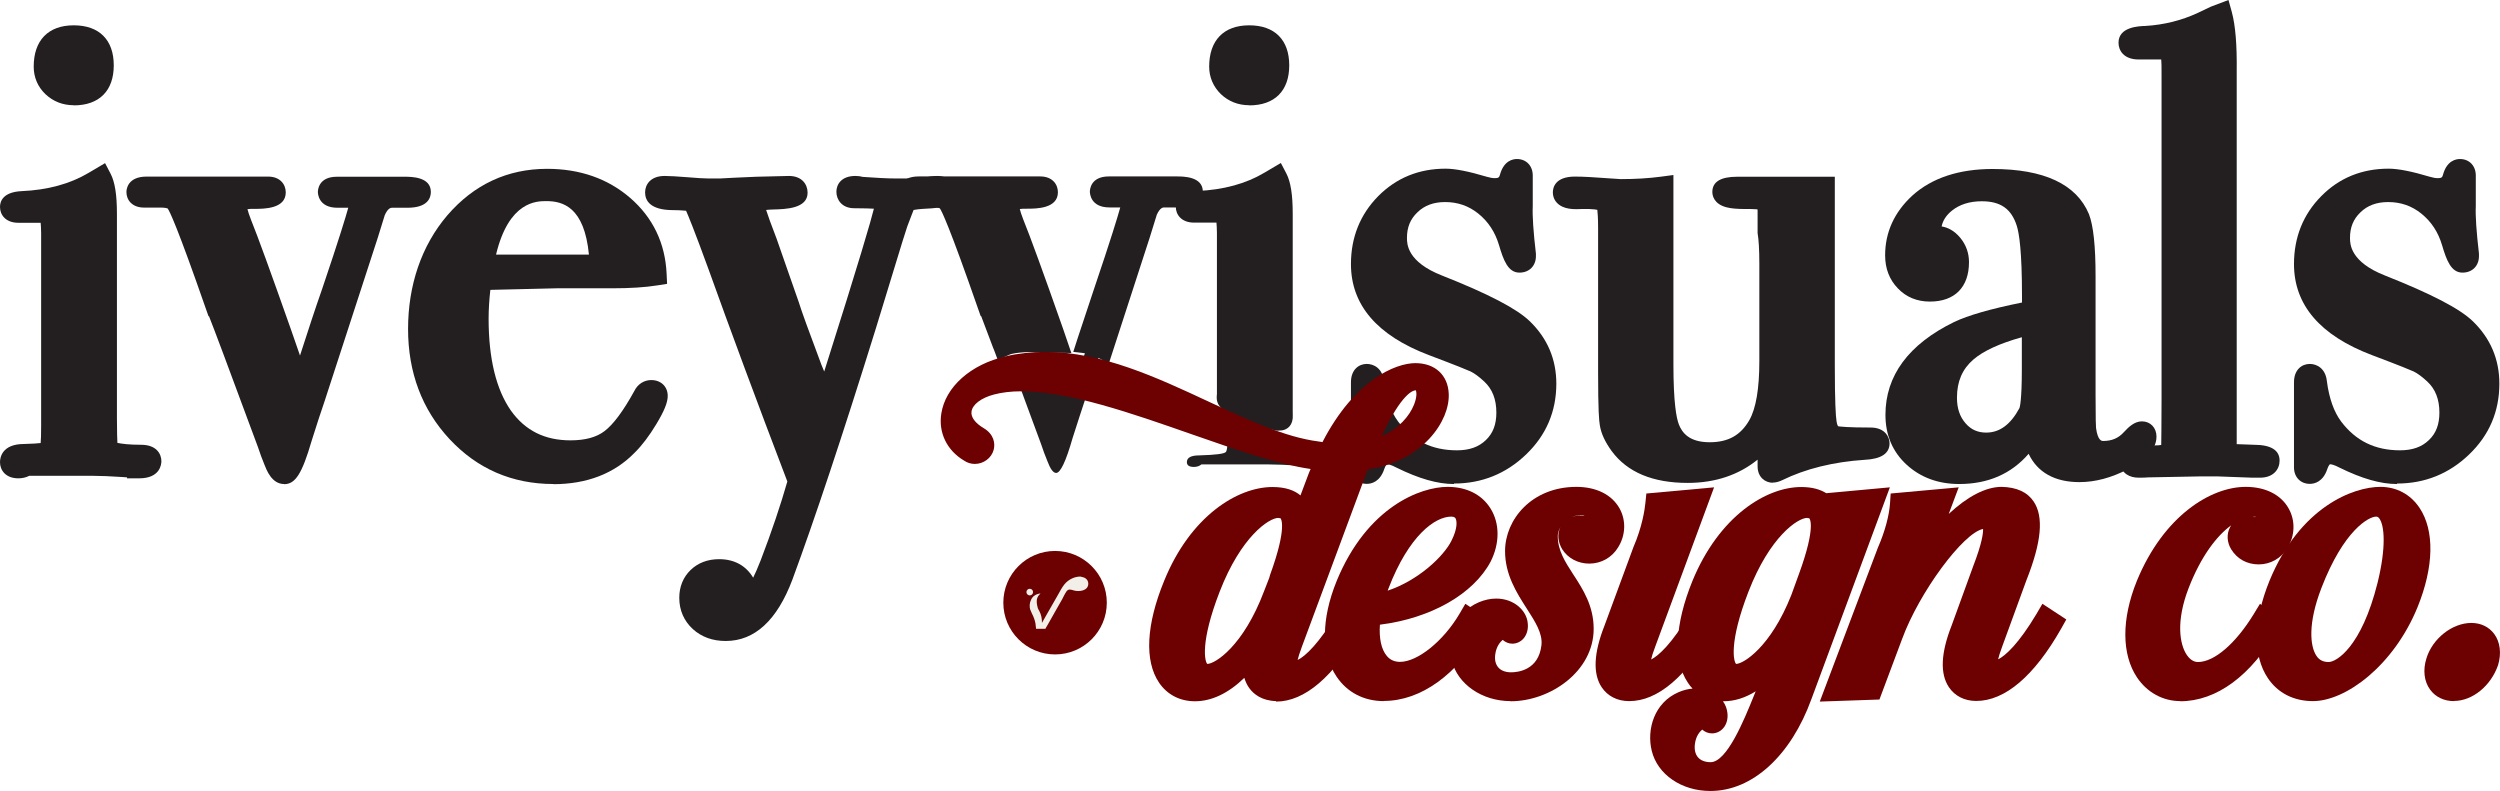
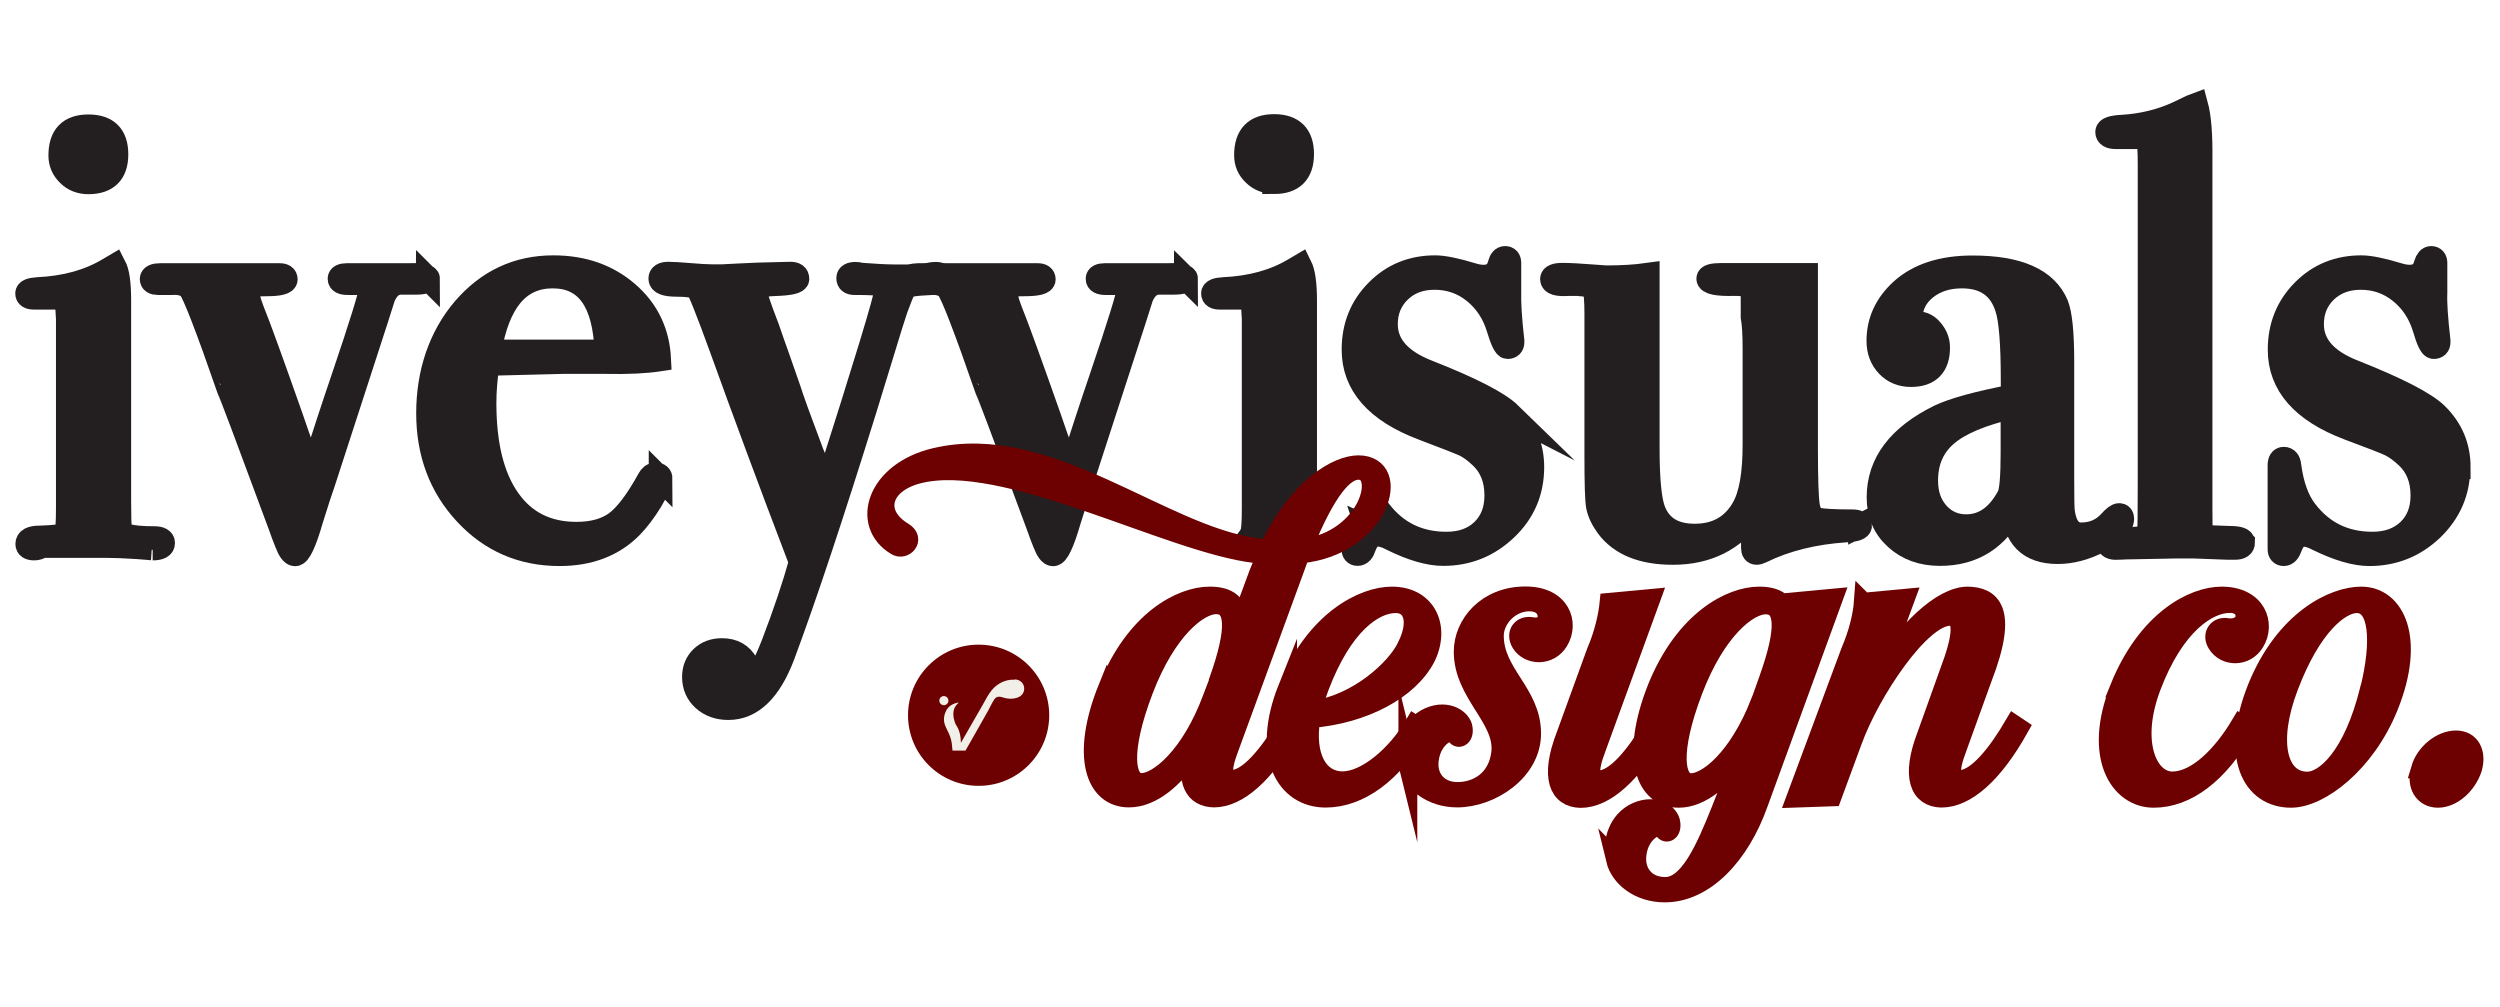
- <svg xmlns="http://www.w3.org/2000/svg" id="Layer_1" data-name="Layer 1" viewBox="0 0 158 49.99">
+ <svg xmlns="http://www.w3.org/2000/svg" id="Layer_1" data-name="Layer 1" viewBox="0 0 159 64">
  <defs>
    <style>
      .cls-1 {
-         fill: #231f20;
+         stroke: #6d0000;
+         stroke-width: 1.2px;
+       }
+ 
+       .cls-1, .cls-2 {
+         stroke-miterlimit: 10;
+       }
+ 
+       .cls-1, .cls-3 {
+         fill: #6d0000;
      }

      .cls-2 {
-         fill: #f2eee8;
+         fill: #231f20;
+         stroke: #231f20;
+         stroke-width: 1.5px;
      }

-       .cls-3 {
-         fill: #6d0000;
+       .cls-4 {
+         fill: #f2eee8;
      }
    </style>
  </defs>
+   <path class="cls-2" d="M10.38,34.53c0,.24-.22.36-.67.36.03,0-.29-.03-.95-.08-.79-.05-1.46-.08-1.98-.08H2.65c-.13.11-.29.16-.48.16-.29,0-.44-.1-.44-.29,0-.28.26-.42.79-.42,1-.03,1.55-.1,1.65-.22s.14-.67.14-1.65v-12.02c-.03-.66-.06-1.05-.1-1.17-.04-.12-.21-.18-.5-.18h-1.55c-.29,0-.44-.09-.44-.28,0-.16.22-.25.67-.28,1.75-.08,3.25-.49,4.5-1.24l.39-.23c.21.4.31,1.12.31,2.18,0-.05,0,.08,0,.4v12.35c0,1.06.02,1.68.06,1.86.04.18.18.3.42.36.4.11.98.16,1.75.16.37,0,.56.11.56.32ZM7.41,9.81c0,1.19-.6,1.79-1.79,1.79-.5,0-.93-.16-1.27-.5-.34-.33-.52-.73-.52-1.21,0-1.24.59-1.86,1.79-1.86s1.79.6,1.79,1.79Z" />
+   <path class="cls-2" d="M27.21,17.71c0,.18-.25.28-.75.28h-.95c-.48,0-.85.29-1.11.88-.16.5-.32,1.01-.48,1.51l-3.33,10.26c-.19.53-.45,1.34-.79,2.43-.42,1.46-.77,2.19-1.03,2.19-.19,0-.37-.25-.56-.75-.13-.32-.26-.67-.4-1.07-2.14-5.79-3.23-8.68-3.25-8.65-1.38-3.96-2.21-6.12-2.5-6.46-.24-.24-.61-.35-1.11-.32h-.91c-.26,0-.4-.09-.4-.26s.19-.26.56-.26h7.58c.26,0,.4.09.4.28,0,.21-.41.32-1.23.32s-1.23.11-1.23.32c0,.29.11.73.33,1.31.43,1.06,1.25,3.33,2.48,6.82.53,1.56.96,2.75,1.3,3.57.74-2.36,1.41-4.39,1.99-6.09,1.17-3.45,1.75-5.34,1.75-5.65,0-.24-.2-.36-.59-.36h-.87c-.34,0-.52-.09-.52-.28,0-.16.16-.24.48-.24h3.97c.79-.03,1.19.05,1.19.24Z" />
+   <path class="cls-2" d="M42.01,30.44c0,.26-.21.73-.61,1.41-.41.67-.83,1.22-1.25,1.65-1.14,1.16-2.66,1.75-4.56,1.75-2.38,0-4.37-.86-5.97-2.58-1.6-1.72-2.4-3.85-2.4-6.39s.76-4.85,2.28-6.63c1.52-1.77,3.42-2.66,5.69-2.66,1.88,0,3.45.55,4.72,1.65,1.27,1.1,1.94,2.51,2.02,4.23-.85.13-1.97.19-3.37.16h-2.78c-.19,0-1.77.04-4.76.12-.13.87-.2,1.7-.2,2.49,0,2.66.51,4.71,1.53,6.15,1.02,1.44,2.45,2.15,4.31,2.15,1.06,0,1.9-.24,2.54-.71.63-.48,1.32-1.39,2.06-2.74.11-.21.25-.32.44-.32.21,0,.32.09.32.28ZM38.56,22.35c-.11-3.17-1.24-4.76-3.41-4.76s-3.48,1.59-4.01,4.76h7.42Z" />
+   <path class="cls-2" d="M59.9,17.71c0,.19-.32.3-.95.32-.64.03-1.04.08-1.21.16s-.32.31-.46.69l-.28.73-.32.99c-.37,1.22-.93,3.03-1.67,5.44-2.09,6.72-3.82,11.93-5.2,15.63-.85,2.25-2.01,3.37-3.49,3.37-.63,0-1.16-.19-1.57-.56-.41-.37-.62-.85-.62-1.43,0-.5.17-.91.5-1.23.33-.32.76-.48,1.29-.48.71,0,1.23.29,1.55.87.24.45.44.67.59.67.24,0,.61-.65,1.11-1.94.74-1.93,1.32-3.66,1.75-5.2-1.96-5.13-3.62-9.62-5-13.45-.95-2.62-1.48-3.94-1.59-3.97-.16-.13-.59-.2-1.29-.2s-1.05-.13-1.05-.4c0-.21.17-.32.52-.32.29,0,.74.03,1.35.08.61.05,1.07.08,1.39.08h.71c.56-.03,1.32-.07,2.3-.11l2.02-.05c.29,0,.44.11.44.34,0,.2-.49.31-1.47.34-.82.03-1.23.16-1.23.39,0,.21.27,1.02.81,2.42.21.61.43,1.25.67,1.91l.69,1.98c.18.58.66,1.91,1.44,3.98.27.64.57,1.4.9,2.31,2.54-7.96,3.81-12.14,3.81-12.54,0-.24-.1-.38-.3-.44-.2-.05-.77-.08-1.7-.08-.27,0-.4-.11-.4-.32,0-.19.16-.28.48-.28.13,0,.24.02.32.05.9.07,1.64.11,2.22.11h1.11c.48,0,.79-.03.93-.08.14-.05.32-.08.54-.08.24,0,.36.09.36.28Z" />
+   <path class="cls-2" d="M75.42,17.71c0,.18-.25.28-.75.28h-.95c-.48,0-.85.29-1.11.88-.16.5-.32,1.01-.48,1.51l-3.33,10.26c-.19.53-.45,1.34-.79,2.43-.42,1.46-.77,2.19-1.03,2.19-.19,0-.37-.25-.56-.75-.13-.32-.26-.67-.4-1.07-2.14-5.79-3.23-8.68-3.25-8.65-1.38-3.96-2.21-6.12-2.5-6.46-.24-.24-.61-.35-1.11-.32h-.91c-.26,0-.4-.09-.4-.26s.19-.26.56-.26h7.58c.26,0,.4.09.4.28,0,.21-.41.32-1.23.32s-1.23.11-1.23.32c0,.29.11.73.33,1.31.43,1.06,1.25,3.33,2.48,6.82.53,1.56.96,2.75,1.3,3.57.74-2.36,1.41-4.39,1.99-6.09,1.17-3.45,1.75-5.34,1.75-5.65,0-.24-.2-.36-.59-.36h-.87c-.34,0-.52-.09-.52-.28,0-.16.16-.24.48-.24h3.97c.79-.03,1.19.05,1.19.24Z" />
+   <path class="cls-2" d="M81.03,11.59c1.19,0,1.79-.6,1.79-1.79s-.6-1.79-1.79-1.79-1.79.62-1.79,1.86c0,.48.17.88.52,1.21.34.33.77.5,1.27.5Z" />
+   <path class="cls-2" d="M81.9,34.44c0-.13.02-.25.08-.36.04-.11.1-.21.19-.3.07-.08.15-.16.24-.23.14-.11.28-.23.44-.32.06-.03.12-.05.18-.07-.01-.32-.02-.75-.02-1.32v-12.75c0-1.06-.11-1.78-.31-2.18l-.39.23c-1.25.75-2.75,1.16-4.5,1.24-.44.02-.67.12-.67.28,0,.19.15.28.44.28h1.55c.29,0,.46.06.5.18.04.12.07.51.1,1.17v12.02c0,.96-.04,1.5-.13,1.63.06,0,.11,0,.17,0,.73.03,1.43.16,2.09.48.02.01.04.03.06.04,0,0,0-.02,0-.02Z" />
+   <path class="cls-2" d="M96.05,26.34c-.74-.72-2.49-1.62-5.24-2.7-1.77-.69-2.66-1.7-2.66-3.02,0-.85.29-1.55.87-2.11.58-.56,1.32-.83,2.22-.83.95,0,1.79.29,2.52.88.73.59,1.24,1.36,1.53,2.32.24.8.44,1.2.59,1.2.21,0,.32-.11.32-.32v-.08c-.16-1.4-.22-2.42-.2-3.06v-1.9c0-.21-.09-.32-.28-.32-.16,0-.28.13-.35.4-.13.53-.47.79-1.02.79-.21,0-.45-.04-.71-.12-1.05-.32-1.84-.48-2.36-.48-1.47,0-2.7.5-3.7,1.51s-1.5,2.25-1.5,3.74c0,2.23,1.47,3.9,4.4,5.01,1.48.56,2.37.91,2.68,1.05.3.15.64.39,1.01.74.66.61.99,1.43.99,2.47,0,.93-.29,1.67-.87,2.23-.58.56-1.35.83-2.3.83-1.77,0-3.19-.69-4.25-2.08-.15-.19-.27-.41-.38-.65-.05.17-.12.34-.2.49-.11.2-.25.39-.41.56,0,0-.02.02-.03.02.03.09.07.18.06.27,0,.13-.02.25-.08.36-.04.11-.1.21-.19.3-.03.04-.07.08-.12.12-.1.08-.19.16-.3.22,0,0-.01,0-.02,0v.74c0,.21.09.32.28.32s.33-.16.43-.48c.18-.5.46-.75.83-.75.26,0,.56.09.91.28,1.29.64,2.38.95,3.27.95,1.55,0,2.88-.54,4-1.61,1.12-1.07,1.67-2.38,1.67-3.92,0-1.33-.48-2.45-1.43-3.38Z" />
+   <path class="cls-2" d="M118.31,33.42c0,.19-.29.29-.87.32-2.06.13-3.88.58-5.44,1.35-.11.05-.2.08-.28.08-.16,0-.24-.11-.24-.32v-2.22c-1.21,1.69-2.9,2.54-5.08,2.54-1.94,0-3.33-.56-4.17-1.69-.34-.47-.54-.91-.61-1.3-.07-.39-.1-1.46-.1-3.19v-9.02c0-.92-.05-1.46-.16-1.62-.11-.16-.46-.25-1.07-.28h-.52c-.71.05-1.07-.05-1.07-.32,0-.18.22-.28.67-.28.48,0,1.16.04,2.06.11.45.04.71.05.79.05.93,0,1.79-.05,2.58-.16v11.02c0,2.03.13,3.37.4,4.03.42,1.03,1.28,1.54,2.58,1.54,1.4,0,2.43-.58,3.09-1.74.48-.84.71-2.19.71-4.03v-6.12c0-.9-.04-1.57-.12-2.01v-1.3c-.03-.39-.11-.62-.26-.69-.15-.07-.44-.1-.89-.1-1.11.03-1.67-.09-1.67-.35,0-.16.28-.24.83-.24h5.4v11.07c0,1.9.04,3.11.12,3.61.08.5.28.79.61.87.33.08,1.07.12,2.22.12.31,0,.47.09.47.28Z" />
+   <path class="cls-2" d="M134.98,32.98c0,.45-.47.92-1.4,1.41s-1.84.73-2.7.73c-1.82,0-2.76-.94-2.84-2.82-1,1.96-2.55,2.94-4.66,2.94-1.13,0-2.07-.34-2.8-1.01-.74-.67-1.11-1.54-1.11-2.6,0-2.17,1.3-3.89,3.89-5.16.89-.42,2.44-.85,4.64-1.27v-.99c0-2.33-.12-3.86-.36-4.6-.42-1.35-1.38-2.02-2.86-2.02-.93,0-1.7.25-2.32.75-.62.5-.93,1.14-.93,1.9,0,.21.16.32.48.32s.61.16.87.48c.26.32.39.67.39,1.07,0,1.16-.58,1.75-1.73,1.75-.6,0-1.1-.2-1.49-.61s-.59-.93-.59-1.57c0-1.24.49-2.31,1.47-3.21,1.08-.98,2.59-1.47,4.52-1.47,2.91,0,4.69.79,5.36,2.38.24.61.36,1.81.36,3.61v7.42c0,1.22.01,1.93.04,2.14.13.95.52,1.43,1.15,1.43.74,0,1.35-.26,1.83-.79.26-.29.46-.44.59-.44s.2.08.2.24ZM127.99,28.78v-2.9c-1.96.45-3.36,1.04-4.21,1.77-.85.73-1.27,1.7-1.27,2.92,0,.85.24,1.54.72,2.08.48.54,1.09.81,1.82.81,1.12,0,2.02-.63,2.7-1.9.16-.29.24-1.22.24-2.78Z" />
+   <path class="cls-2" d="M142.67,34.49c0,.24-.17.36-.52.36h-.48c-.05,0-.75-.03-2.1-.08h-1.23c-.21,0-1.27.02-3.17.06-.16.01-.32.02-.48.02-.4.03-.6-.08-.6-.33,0-.17.15-.26.44-.26h1.03c.74,0,1.11-.16,1.11-.48.03-.16.04-1.19.04-3.09V10.48c0-.87-.03-1.35-.08-1.43-.08-.21-.29-.32-.63-.32h-1.43c-.37,0-.56-.11-.56-.34,0-.2.33-.31.99-.34,1.27-.08,2.45-.37,3.53-.87l.83-.4.32-.12c.21.77.3,1.93.28,3.49v22.26c0,.79.01,1.26.04,1.41.03.15.12.25.28.3.03.03.52.05,1.47.08.61,0,.91.09.91.28Z" />
+   <path class="cls-2" d="M156.36,29.72c0,1.54-.56,2.84-1.67,3.92-1.12,1.07-2.45,1.61-4,1.61-.89,0-1.98-.32-3.27-.95-.34-.18-.64-.28-.91-.28-.37,0-.64.25-.83.75-.11.32-.25.48-.43.48s-.28-.11-.28-.32v-5.32c0-.29.09-.44.28-.44.21,0,.33.15.36.44.16,1.23.5,2.19,1.03,2.88,1.06,1.39,2.47,2.08,4.25,2.08.95,0,1.72-.28,2.3-.83.58-.56.87-1.3.87-2.23,0-1.03-.33-1.86-.99-2.47-.37-.34-.71-.59-1.01-.74-.3-.15-1.2-.5-2.68-1.05-2.94-1.11-4.4-2.78-4.4-5.01,0-1.48.5-2.73,1.5-3.74s2.23-1.51,3.7-1.51c.52,0,1.31.16,2.36.48.26.08.5.12.71.12.55,0,.89-.26,1.02-.79.08-.26.2-.4.35-.4.18,0,.28.11.28.32v1.9c-.03.64.04,1.65.2,3.06v.08c0,.21-.11.32-.32.32-.16,0-.36-.4-.59-1.2-.29-.96-.8-1.73-1.53-2.32-.73-.59-1.57-.88-2.52-.88-.9,0-1.64.28-2.22.83-.58.56-.87,1.26-.87,2.11,0,1.33.89,2.33,2.66,3.02,2.75,1.09,4.5,1.99,5.24,2.7.95.93,1.43,2.05,1.43,3.38Z" />
  <g>
-     <circle class="cls-3" cx="66.68" cy="38.09" r="3.27" />
+     <path class="cls-1" d="M70.46,43.75c1.73-4.35,4.68-5.84,6.47-5.84,1.13,0,1.9.41,1.9,1.84l1.21-3.28.5-1.21-.69-.05c-5.5-.63-16.02-6.5-21.5-5.04-2.29.61-2.81,2.5-.88,3.66.77.47.03,1.24-.5.88-2.28-1.38-1.27-4.73,2.5-5.62,7.21-1.71,14.42,4.95,20.42,5.73.22.03.47.08.8.08,1.9-4.02,4.43-5.34,5.7-5.34,2.89,0,1.4,5.18-3.69,5.67l-.33.91-4.18,11.42c-.58,1.51-.41,2.01.14,2.01,1.05,0,2.34-1.57,3.5-3.5l.3.22c-1.65,2.95-3.39,4.46-4.93,4.46-1.24-.03-1.84-1.02-1.27-3.08-1.18,1.82-2.64,3.08-4.13,3.08-2.17,0-3.11-2.67-1.35-7.02ZM77.48,43.39v-.06c1.21-3.39,1.07-4.87-.14-4.87-1.07,0-3.11,1.54-4.6,5.45-1.49,3.91-1.18,5.86-.14,5.86s3.11-1.65,4.49-5.37l.39-1.02ZM86.4,29.91c-.88,0-2.01,1.16-3.55,4.98,4.29-.58,5.29-4.98,3.55-4.98Z" />
+     <path class="cls-1" d="M81.89,43.75c1.76-4.35,4.84-5.84,6.63-5.84,2.26,0,3.11,2.01,2.17,3.91-1.07,2.06-3.94,3.61-7.32,3.88-.39,2.42.5,3.96,2.01,3.96s3.44-1.65,4.57-3.58l.33.22c-1.68,2.95-3.85,4.46-5.97,4.46-2.53,0-4.16-2.67-2.42-7.02ZM89.46,41.11c.8-1.6.39-2.72-.69-2.72-1.4,0-3.36,1.38-4.84,5.29-.19.52-.36,1.02-.44,1.49,2.86-.39,5.29-2.64,5.97-4.05Z" />
+     <path class="cls-1" d="M89.54,48.65c-.28-1.13.14-2.53,1.35-3.06,1.21-.52,2.12.17,2.17.74.08.58-.36.72-.47.41-.19-.52-1.49.08-1.68,1.54-.17,1.16.55,2.06,1.79,2.06s2.56-.74,2.75-2.5c.22-2.15-2.39-3.72-2.39-6.39,0-1.76,1.49-3.55,3.96-3.55,2.26,0,2.83,1.73,2.12,2.89-.58.96-1.9.94-2.42.11-.36-.61.03-1.16.69-1.05.58.11.96-.14.99-.61,0-.44-.28-.94-1.1-.96-1.21-.03-2.26,1.05-2.26,2.15,0,2.42,2.37,3.63,2.37,6.22,0,2.42-2.59,4.1-4.73,4.1-1.62,0-2.86-.96-3.14-2.12Z" />
+     <path class="cls-1" d="M101.68,49.59c-.55,0-.72-.5-.14-2.01l3.47-9.52-2.67.25c-.08.83-.33,1.98-.83,3.14l-1.93,5.31c-1.05,2.7-.44,3.99.94,4.02,1.57,0,3.28-1.51,4.96-4.46l-.33-.22c-1.13,1.93-2.42,3.5-3.47,3.5Z" />
+     <path class="cls-1" d="M102.75,54.68c-.28-1.13.14-2.53,1.35-3.06,1.21-.52,2.12.14,2.17.74.08.58-.36.72-.47.39-.19-.5-1.49.08-1.68,1.54-.17,1.18.55,2.09,1.79,2.09,1.49,0,2.53-2.37,3.52-4.84.38-.91.99-2.64,1.4-3.8-1.18,1.79-2.62,3.03-4.07,3.03-2.17,0-3.11-2.67-1.38-7.02,1.76-4.35,4.71-5.84,6.5-5.84,1.05,0,1.79.36,1.87,1.54.11-.44.17-.83.19-1.16l2.67-.25-4.76,13.05c-1.18,3.33-3.44,5.7-5.97,5.7-1.62,0-2.86-.96-3.14-2.12ZM111.94,44.69l.52-1.46c1.18-3.3,1.05-4.76-.17-4.76-1.07,0-3.11,1.54-4.6,5.45-1.49,3.91-1.18,5.86-.14,5.86s3-1.57,4.38-5.09Z" />
+     <path class="cls-1" d="M118.52,38.3l2.67-.25-1.96,5.31c1.96-3.33,4.29-5.45,5.92-5.45,1.4.03,2.67.77.94,5.23l-1.6,4.43c-.58,1.51-.41,2.01.14,2.01,1.05,0,2.34-1.57,3.47-3.5l.33.22c-1.65,2.95-3.39,4.46-4.96,4.46-1.38-.03-1.98-1.32-.94-4.02l1.43-3.99c.85-2.23.99-3.55.05-3.55-1.84,0-5.04,4.79-6.17,7.9l-1.32,3.58-2.31.08,3.47-9.33c.5-1.16.77-2.31.83-3.14Z" />
+     <path class="cls-1" d="M134.79,43.75c1.76-4.35,4.71-5.84,6.5-5.84,2.26,0,2.84,1.79,2.12,2.95-.58.96-1.9.94-2.42.08-.36-.58.05-1.16.69-1.02.58.08,1.07-.22,1.1-.69.03-.44-.28-.85-.96-.85-1.4,0-3.5,1.38-4.98,5.29-1.35,3.55-.22,6,1.32,6s3.17-1.65,4.32-3.58l.3.22c-1.65,2.95-3.72,4.46-5.81,4.46-2.2,0-3.91-2.67-2.17-7.02Z" />
+     <path class="cls-1" d="M143.54,43.75c1.76-4.35,4.87-5.84,6.63-5.84,2.17,0,3.5,2.7,1.76,7.02-1.46,3.63-4.38,5.84-6.22,5.84-2.53,0-3.91-2.67-2.17-7.02ZM150.72,43.78c.72-2.95.58-5.39-.83-5.39-1.02,0-2.84,1.38-4.32,5.29-1.35,3.55-.69,6,1.18,6,1.07,0,2.89-1.51,3.96-5.89Z" />
+     <path class="cls-1" d="M153.94,48.9c.3-1.02,1.32-1.84,2.26-1.84s1.35.83,1.05,1.84c-.36,1.05-1.29,1.87-2.2,1.87s-1.43-.83-1.1-1.87Z" />
+   </g>
+   <g>
+     <circle class="cls-3" cx="62.24" cy="45.49" r="4.49" />
    <g>
-       <path class="cls-2" d="M68.33,36.44c-.4-.02-.8.18-1.05.48-.17.21-.29.45-.42.68-.22.39-.45.78-.67,1.17-.11.2-.23.4-.34.6h0v-.06c0-.24-.05-.47-.16-.68-.02-.04-.04-.07-.06-.11-.03-.05-.05-.11-.06-.17-.04-.15-.06-.3-.04-.46.03-.16.11-.27.23-.38h-.05c-.23.04-.44.16-.54.38-.1.2-.13.44-.05.66.05.14.13.28.19.42.06.13.1.28.13.42,0,.03.04.35.04.35h.59s.03-.05.03-.06c.03-.06.06-.11.1-.17.2-.35.4-.71.6-1.06.11-.19.21-.38.32-.56.09-.17.17-.35.28-.51.13-.19.3-.11.48-.06.33.09.88.02.9-.41.01-.26-.19-.43-.44-.45v-.02Z" />
-       <circle class="cls-2" cx="65.08" cy="37.42" r=".21" />
+       <path class="cls-4" d="M64.51,43.23c-.55-.03-1.09.24-1.44.67-.23.28-.39.61-.57.93-.31.53-.62,1.07-.92,1.6-.16.27-.32.55-.47.82h0s0-.06,0-.08c-.01-.32-.06-.65-.23-.94-.03-.05-.06-.1-.09-.15-.04-.07-.07-.16-.09-.24-.06-.2-.09-.42-.05-.63.04-.22.16-.37.32-.52-.02,0-.04,0-.06,0-.32.06-.6.23-.74.52-.14.28-.18.6-.07.9.07.2.18.38.26.57.08.18.14.38.17.58,0,.04.05.48.05.48h.53c.07,0,.27,0,.29,0,.01,0,.04-.07.05-.08.04-.08.09-.16.13-.23.28-.49.55-.97.83-1.46.15-.26.29-.52.44-.78.13-.23.23-.48.39-.71.17-.26.41-.16.66-.09.46.13,1.21.03,1.24-.57.01-.36-.26-.6-.6-.61Z" />
+       <circle class="cls-4" cx="60.03" cy="44.56" r=".29" />
    </g>
  </g>
-   <path class="cls-1" d="M83.21,28.82c-.78,0-1.37-.05-1.77-.16-.24-.05-.38-.17-.42-.36-.01-.05-.02-.19-.03-.38-.27-.03-.53-.13-.78-.19-.36-.09-.7-.22-1.06-.33-.51-.15-1.03-.29-1.53-.48,0,.97-.05,1.52-.14,1.64-.09.12-.65.19-1.67.22-.54,0-.8.14-.8.43,0,.2.15.3.44.3.19,0,.35-.05.48-.16h4.18c.54,0,1.21.03,2.01.08.67.05.99.08.96.08.45,0,.68-.12.68-.36,0-.21-.19-.32-.56-.32h0Z" />
-   <path class="cls-1" d="M68.77,23.42c.12.03.24.07.36.11l.31-.96c-.11-.07-.22-.14-.34-.2-.03-.01-.05-.03-.08-.04h0s-.03-.01-.04-.02c-.06-.02-.12-.04-.18-.05-.03,0-.06-.01-.09-.02h-.12c-.11.35-.23.71-.34,1.07.18.02.36.06.53.11h-.01Z" />
-   <path class="cls-1" d="M68.64,23.89c-.14-.04-.29-.07-.44-.09h-.11c-.09.29-.18.57-.27.87-.1-.23-.17-.62-.34-.79s-.53-.22-.76-.25c-.8-.12-1.77-.22-2.56-.02.03.31.24.67.35.97.13.35.26.7.39,1.06.3.8.59,1.6.89,2.41.13.4.27.76.4,1.08.19.51.37.76.56.76.27,0,.62-.74,1.04-2.21.35-1.1.62-1.92.8-2.46l.39-1.2c-.11-.04-.22-.08-.34-.11v-.02Z" />
-   <g>
-     <path class="cls-1" d="M8.03,30.23v-.06c-.08,0-.17-.01-.26-.02-.77-.05-1.43-.08-1.95-.08H1.85c-.21.11-.44.16-.69.16-.8,0-1.16-.51-1.16-1.02,0-.27.11-1.15,1.52-1.15.54-.01.86-.04,1.05-.06.02-.2.03-.54.03-1.1v-12.17c0-.29-.02-.5-.03-.65h-1.41C.36,14.08,0,13.58,0,13.08,0,12.73.18,12.14,1.36,12.08c1.65-.07,3.07-.46,4.23-1.15l1.05-.62.35.67c.27.52.4,1.32.4,2.53v12.91c0,.92.02,1.36.03,1.57.29.06.74.12,1.5.12.95,0,1.28.56,1.28,1.04,0,.18-.07,1.08-1.4,1.08h-.77ZM4.66,6.65c-.7,0-1.3-.24-1.79-.7-.49-.47-.74-1.07-.74-1.74,0-1.66.92-2.61,2.53-2.61s2.53.92,2.53,2.53-.92,2.53-2.53,2.53h0Z" />
-     <path class="cls-1" d="M17.95,30.59c-.78,0-1.11-.9-1.24-1.23-.13-.31-.27-.69-.41-1.11-2.01-5.43-2.79-7.51-3.09-8.26h-.03l-.17-.48c-1.81-5.2-2.29-6.16-2.41-6.33-.03-.02-.19-.06-.42-.06h-1.07c-.77,0-1.12-.49-1.12-.98,0-.16.06-.98,1.28-.98h7.67c.77,0,1.12.5,1.12,1,0,1.04-1.38,1.04-1.97,1.04-.19,0-.34,0-.45.02.04.16.11.38.22.66.43,1.06,1.28,3.4,2.52,6.92.21.61.4,1.17.58,1.67.51-1.58.97-2.99,1.4-4.21,1.08-3.19,1.49-4.55,1.65-5.13h-.68c-1.21,0-1.24-.9-1.24-1s.03-.96,1.2-.96h4.29c.41,0,1.65,0,1.65.96,0,.37-.19,1-1.48,1h-.96c-.08,0-.26,0-.47.46l-.45,1.45-3.38,10.39c-.19.55-.46,1.36-.8,2.45-.6,2.05-1.02,2.72-1.73,2.72h-.01Z" />
-     <path class="cls-1" d="M78.95,6.65c-.7,0-1.3-.24-1.79-.7-.48-.47-.74-1.07-.74-1.74,0-1.66.92-2.61,2.53-2.61s2.53.92,2.53,2.53-.92,2.53-2.53,2.53h0Z" />
-     <path class="cls-1" d="M80.82,27.22h-.11c-.52-.08-1.03-.29-1.48-.48l-.28-.11c-.3-.12-.59-.24-.88-.38-.15-.07-.29-.14-.43-.21-.19-.08-.47-.19-.63-.47-.14-.24-.12-.5-.1-.66v-10.19c0-.29-.02-.5-.03-.65h-1.41c-.8,0-1.16-.5-1.16-1,0-.35.18-.94,1.36-1,1.65-.07,3.07-.46,4.23-1.15l1.05-.62.35.67c.27.52.4,1.33.4,2.54v12.48c0,.15.01.31,0,.45-.06.58-.48.77-.81.77h-.07Z" />
-     <path class="cls-1" d="M34.98,30.59c-2.61,0-4.82-.96-6.57-2.84-1.74-1.87-2.62-4.21-2.62-6.96s.84-5.26,2.48-7.18c1.68-1.95,3.8-2.94,6.31-2.94,2.07,0,3.84.62,5.25,1.84,1.43,1.24,2.21,2.85,2.3,4.79l.03.64-.64.1c-.75.12-1.7.18-2.83.18h-3.51c-.17,0-1.57.04-4.19.1-.07.63-.11,1.24-.11,1.82,0,2.53.48,4.48,1.41,5.81.9,1.26,2.13,1.88,3.77,1.88.91,0,1.63-.19,2.14-.58.56-.42,1.19-1.27,1.89-2.54.21-.43.61-.69,1.07-.69.61,0,1.04.41,1.04,1,0,.42-.22.96-.73,1.8-.44.73-.9,1.34-1.37,1.8-1.28,1.31-3.01,1.98-5.13,1.98h0ZM37.22,16.09c-.29-3.01-1.65-3.38-2.69-3.38-.61,0-2.37,0-3.18,3.38h5.87Z" />
-     <path class="cls-1" d="M45.86,40.51c-.82,0-1.52-.25-2.07-.75-.56-.51-.86-1.19-.86-1.98,0-.7.25-1.31.72-1.76.47-.45,1.08-.68,1.8-.68.95,0,1.69.4,2.15,1.17.12-.24.28-.6.48-1.11.7-1.83,1.26-3.5,1.68-4.97-1.95-5.11-3.62-9.62-4.98-13.41-.93-2.55-1.29-3.41-1.42-3.7-.09,0-.33-.04-.81-.04-1.47,0-1.78-.61-1.78-1.12,0-.48.33-1.04,1.24-1.04.31,0,.78.03,1.43.08.59.05,1.04.08,1.34.08h.72c.52-.03,1.3-.07,2.3-.11l2.06-.05c.82,0,1.18.53,1.18,1.06,0,1-1.37,1.04-2.18,1.06-.19,0-.33.02-.44.03.1.31.29.86.67,1.84.22.64.44,1.28.68,1.95l.7,2c.18.59.67,1.93,1.45,4.01.06.13.11.27.17.41,2.27-7.16,2.96-9.55,3.14-10.29-.22-.01-.6-.03-1.25-.03-.77,0-1.12-.54-1.12-1.04,0-.46.31-1,1.2-1,.18,0,.33.02.47.06.85.06,1.55.1,2.1.1h1.12c.55,0,.69-.04.71-.04.21-.08.48-.12.78-.12.74,0,1.08.52,1.08,1.01,0,.98-1.24,1.03-1.65,1.05-.6.03-.85.07-.93.09,0,.02-.05.11-.11.28l-.29.76-.31.97c-.37,1.22-.93,3.06-1.68,5.49-2.11,6.79-3.89,12.12-5.27,15.86-.97,2.58-2.39,3.88-4.21,3.88h-.01Z" />
-     <path class="cls-1" d="M62.78,22.02c-.41-1.09-.64-1.7-.77-2.04h-.03l-.17-.48c-1.81-5.2-2.29-6.16-2.41-6.33-.03-.02-.19-.06-.42-.06h-1.07c-.77,0-1.12-.49-1.12-.98,0-.16.06-.98,1.28-.98h7.67c.77,0,1.12.5,1.12,1,0,1.04-1.38,1.04-1.96,1.04-.19,0-.34,0-.45.02.04.16.11.38.22.66.43,1.06,1.26,3.33,2.52,6.92l.52,1.52-1.03-.02c-.23,0-.46-.01-.69-.02-.28-.01-.56-.02-.84-.02-.17,0-.34,0-.51.02-.24.02-.63.05-.88.16l-.7.32-.27-.72h-.01Z" />
-     <path class="cls-1" d="M69.31,22.58c-.12-.06-.24-.12-.36-.18-.06-.03-.15-.04-.25-.06l-.87-.1.27-.84c.38-1.15.73-2.21,1.05-3.16,1.08-3.19,1.49-4.55,1.65-5.13h-.68c-1.21,0-1.24-.9-1.24-1s.03-.96,1.2-.96h4.29c.41,0,1.65,0,1.65.96,0,.37-.19,1-1.48,1h-.96c-.07,0-.26,0-.47.46l-.45,1.45-2.58,7.95-.76-.4h0Z" />
-     <path class="cls-1" d="M91.88,30.59c-1.03,0-2.21-.34-3.63-1.04-.34-.18-.52-.21-.6-.21h0s-.08.06-.16.29c-.27.83-.82.95-1.11.95-.59,0-1-.43-1-1.04v-5.38c0-.8.5-1.16,1-1.16.45,0,1.01.29,1.08,1.1.14,1.08.45,1.94.9,2.54.93,1.23,2.15,1.82,3.72,1.82.78,0,1.38-.21,1.83-.65.45-.43.66-.99.66-1.73,0-.84-.25-1.49-.77-1.97-.32-.3-.61-.51-.85-.63-.2-.09-.82-.35-2.65-1.04-3.27-1.24-4.92-3.17-4.92-5.75,0-1.69.58-3.13,1.72-4.29,1.15-1.16,2.58-1.74,4.26-1.74.61,0,1.46.17,2.6.51.2.06.37.09.51.09.24,0,.29-.05.34-.26.25-.86.82-.95,1.06-.95.59,0,1,.43,1,1.04v1.93c-.03.64.04,1.64.2,3.01v.16c0,.61-.42,1.04-1.04,1.04-.72,0-1.01-.78-1.29-1.73-.25-.84-.68-1.49-1.31-2-.61-.49-1.3-.73-2.1-.73-.72,0-1.3.21-1.75.65-.45.43-.66.95-.66,1.61,0,.38,0,1.52,2.23,2.39,2.91,1.15,4.72,2.09,5.54,2.89,1.11,1.08,1.67,2.4,1.67,3.94,0,1.75-.64,3.26-1.92,4.48-1.26,1.21-2.79,1.83-4.55,1.83v.03Z" />
-     <path class="cls-1" d="M112.04,30.51c-.46,0-.96-.33-.96-1.04v-.42c-1.2.97-2.68,1.47-4.42,1.47-2.2,0-3.81-.67-4.8-2.01-.42-.58-.67-1.11-.75-1.63-.05-.28-.11-.94-.11-3.35v-9.13c0-.63-.03-.97-.05-1.14-.1-.02-.26-.04-.51-.05h-.49c-.09,0-.21.01-.33.01-.36,0-.63-.05-.86-.15-.39-.17-.62-.51-.62-.91,0-.3.14-1,1.4-1,.5,0,1.22.04,2.14.11.42.03.67.05.75.05.9,0,1.75-.05,2.51-.15l.82-.11v11.97c0,2.43.19,3.41.35,3.81.19.47.61,1.11,1.94,1.11,1.17,0,1.96-.44,2.51-1.4.42-.74.63-1.99.63-3.72v-6.19c0-.86-.04-1.5-.11-1.91v-1.44s-.01-.04-.01-.06c-.09,0-.24-.02-.44-.02h-.29c-.53,0-.93-.03-1.23-.11-.8-.21-.89-.75-.89-.97,0-.64.53-.96,1.56-.96h6.18v11.92c0,2.34.06,3.22.11,3.54.03.2.08.29.1.31.13.02.6.08,2.05.08.94,0,1.2.63,1.2,1,0,.64-.53.99-1.57,1.04-1.97.13-3.73.56-5.22,1.29-.21.1-.4.15-.6.15h.01Z" />
-     <path class="cls-1" d="M123.83,30.59c-1.33,0-2.44-.41-3.32-1.21-.9-.82-1.35-1.89-1.35-3.16,0-2.48,1.46-4.46,4.34-5.87.89-.42,2.3-.83,4.29-1.23v-.41c0-2.83-.18-3.97-.33-4.44-.34-1.07-1.02-1.55-2.21-1.55-.77,0-1.4.2-1.9.6-.35.29-.56.61-.64.99.37.06.79.25,1.18.72.37.45.55.97.55,1.54,0,1.58-.9,2.49-2.47,2.49-.81,0-1.5-.28-2.03-.84-.53-.55-.8-1.25-.8-2.08,0-1.46.58-2.73,1.72-3.78,1.23-1.11,2.94-1.68,5.07-1.68,3.25,0,5.3.96,6.09,2.85.28.72.42,2.01.42,3.93v7.51c0,1.57.02,1.98.03,2.08.11.82.37.82.45.82.55,0,.97-.18,1.31-.56.31-.34.68-.68,1.14-.68.53,0,.92.4.92.96,0,1-1.03,1.66-1.8,2.06-1.05.55-2.08.82-3.07.82-1.56,0-2.66-.62-3.21-1.79-1.1,1.27-2.57,1.91-4.39,1.91h.01ZM127.79,21.31c-1.4.39-2.43.86-3.07,1.41-.7.6-1.04,1.39-1.04,2.41,0,.68.18,1.21.55,1.63.35.4.77.58,1.3.58.85,0,1.54-.51,2.1-1.55.02-.05.15-.47.15-2.47v-2.01h0Z" />
-     <path class="cls-1" d="M135.18,30.19c-.32,0-.57-.07-.78-.21-.28-.19-.43-.5-.43-.85s.24-.98,1.16-.98h1.04c.2,0,.33-.01.42-.03,0-.28.02-1,.02-2.87V4.81c0-.57,0-.88-.02-1.05h-1.42c-.95,0-1.28-.57-1.28-1.06,0-1,1.28-1.05,1.7-1.06,1.17-.07,2.29-.35,3.3-.82l.84-.4,1.11-.42.21.76c.23.85.33,2.07.31,3.74v22.52c0,.54,0,.86,0,1.05.19.01.52.02,1.09.04h0c1.07,0,1.62.34,1.62,1,0,.54-.38,1.08-1.24,1.08h-.48c-.06,0-.77-.03-2.16-.08h-1.22c-.21,0-1.28.02-3.2.06-.13.01-.32.02-.5.02h-.11.01Z" />
-     <path class="cls-1" d="M151.48,30.59c-1.03,0-2.21-.34-3.63-1.04-.34-.18-.52-.21-.6-.21h0s-.08.06-.16.29c-.27.83-.82.95-1.11.95-.59,0-1-.43-1-1.04v-5.38c0-.8.5-1.16,1-1.16.45,0,1,.29,1.08,1.1.14,1.08.45,1.94.9,2.54.93,1.23,2.15,1.82,3.72,1.82.78,0,1.38-.21,1.83-.65.45-.43.66-.99.66-1.73,0-.84-.25-1.49-.77-1.97-.32-.3-.61-.51-.85-.63-.2-.09-.82-.35-2.65-1.04-3.27-1.24-4.92-3.17-4.92-5.75,0-1.69.58-3.14,1.72-4.29,1.14-1.16,2.58-1.74,4.26-1.74.61,0,1.46.17,2.6.51.2.06.37.09.51.09.24,0,.29-.05.34-.26.25-.86.82-.95,1.06-.95.59,0,1,.43,1,1.04v1.93c-.03.63.04,1.63.2,3.01v.16c0,.61-.42,1.04-1.04,1.04-.72,0-1.01-.78-1.29-1.73-.25-.84-.68-1.49-1.31-2-.61-.49-1.3-.73-2.1-.73-.72,0-1.3.21-1.75.65-.45.43-.66.95-.66,1.61,0,.38,0,1.52,2.23,2.39,2.9,1.15,4.72,2.09,5.54,2.89,1.11,1.08,1.67,2.4,1.67,3.94,0,1.75-.64,3.26-1.92,4.48-1.26,1.21-2.79,1.83-4.55,1.83v.03Z" />
-   </g>
-   <g>
-     <path class="cls-3" d="M80.66,44.31c-.92-.02-1.43-.45-1.69-.8-.15-.2-.25-.42-.33-.67-1,.97-2.06,1.48-3.12,1.48-.95,0-1.76-.42-2.27-1.18-.93-1.38-.81-3.66.32-6.42,1.66-4.1,4.64-5.94,6.85-5.94.83,0,1.39.21,1.77.53l.53-1.41.11-.26c-2.08-.3-4.72-1.22-7.5-2.19-3.83-1.34-7.78-2.72-10.79-2.72-.64,0-1.21.07-1.71.2-.81.21-1.37.63-1.43,1.08-.05.35.23.73.77,1.05.64.38.74.96.63,1.37-.14.52-.64.89-1.19.89-.24,0-.48-.07-.68-.21-1.08-.64-1.63-1.76-1.44-2.97.26-1.69,1.86-3.11,4.07-3.62.8-.19,1.64-.28,2.49-.28,3.59,0,7.03,1.6,10.35,3.15,2.48,1.15,4.81,2.24,6.93,2.51,0,0,.22.03.25.04,2.03-3.93,4.62-4.99,5.87-4.99s2.06.76,2.11,1.93c.08,1.73-1.65,4.27-5.12,4.79l-4.16,11.2c-.15.4-.23.67-.27.84.51-.24,1.36-1.08,2.45-2.87l.4-.66,1.45,1.04-.32.56c-1.7,2.99-3.54,4.56-5.34,4.56h-.02l.03-.03ZM80.8,32.73c-.6,0-2.37,1.18-3.72,4.67-1.25,3.23-.93,4.42-.78,4.56.48,0,2.27-1.1,3.59-4.6l.33-.85.04-.15c1.13-3.1.68-3.6.67-3.6,0,0-.03-.02-.13-.02h0ZM89.46,24.67c-.14,0-.86.16-2.14,2.89,1.09-.47,1.75-1.26,2.04-1.97.22-.54.16-.87.11-.93h-.01Z" />
-     <path class="cls-3" d="M87.46,44.31c-1.26,0-2.32-.55-2.99-1.55-.98-1.46-.98-3.61.01-6.05,1.93-4.69,5.31-5.94,7.01-5.94,1.21,0,2.17.49,2.72,1.38.58.94.58,2.19,0,3.34-1.09,2.06-3.79,3.59-7,3.99-.06.87.09,1.57.44,1.98.21.25.49.37.83.37,1.11,0,2.73-1.3,3.75-3.02l.38-.65,1.51.99-.34.59c-1.68,2.9-3.98,4.56-6.33,4.56h0ZM91.72,32.65c-1.02,0-2.67,1.18-3.96,4.52-.02.05-.04.11-.06.16,1.92-.64,3.53-2.15,4.03-3.15.4-.79.35-1.26.26-1.42-.02-.03-.07-.11-.27-.11Z" />
-     <path class="cls-3" d="M95.46,44.31c-1.79,0-3.34-1.07-3.7-2.54-.33-1.34.15-3.05,1.71-3.71.36-.15.73-.23,1.09-.23,1.15,0,1.92.78,1.99,1.53.05.37-.04.73-.26.99-.18.21-.44.33-.71.33-.23,0-.44-.09-.61-.24-.16.13-.41.43-.47.92-.05.34.02.62.19.82.17.2.45.31.81.31.41,0,1.74-.12,1.92-1.72.08-.74-.39-1.47-.93-2.31-.64-1-1.37-2.14-1.37-3.63,0-2,1.69-4.06,4.51-4.06,1.26,0,2.25.5,2.73,1.37.42.76.38,1.7-.1,2.46-.39.64-1.07,1.02-1.82,1.02-.71,0-1.35-.34-1.71-.91-.28-.47-.32-.98-.11-1.39-.11.18-.17.38-.17.56,0,.91.46,1.62.99,2.44.6.92,1.28,1.97,1.28,3.42,0,2.7-2.76,4.58-5.25,4.58h0ZM99.86,32.57c-.19,0-.37.04-.54.11.16-.06.33-.09.51-.09.09,0,.18,0,.27.02h.04c-.05-.03-.14-.05-.28-.05h0Z" />
-     <path class="cls-3" d="M102.95,44.31c-.74,0-1.35-.32-1.72-.87-.57-.85-.51-2.16.17-3.89l1.84-4.99c.55-1.27.71-2.37.75-2.78l.06-.59,4.28-.39-3.71,10.04c-.15.39-.23.66-.27.84.47-.23,1.31-1,2.42-2.86l.38-.65,1.52.99-.34.59c-1.75,3.02-3.56,4.56-5.36,4.56h-.02Z" />
-     <path class="cls-3" d="M108.09,49.99c-1.82,0-3.34-1.05-3.7-2.54-.33-1.34.15-3.05,1.71-3.71.29-.12.58-.2.87-.22-.11-.11-.21-.24-.3-.38-.93-1.38-.83-3.66.29-6.42,1.69-4.11,4.67-5.94,6.88-5.94.71,0,1.21.16,1.58.39l4.02-.37-4.95,13.36c-1.3,3.6-3.74,5.83-6.39,5.83h-.01ZM107.59,46.1c-.16.13-.41.42-.47.91-.05.35.02.65.19.85.17.2.45.31.8.31,1.03,0,2.12-2.68,2.7-4.11.05-.11.1-.23.15-.37-.67.42-1.35.63-2.04.63h-.03c.16.22.25.47.28.72.05.36-.04.73-.26.98-.18.21-.44.33-.71.33-.24,0-.45-.09-.62-.24h.01ZM114.22,32.73c-.6,0-2.37,1.18-3.72,4.67-1.25,3.23-.93,4.42-.78,4.56.45,0,2.18-1.04,3.49-4.35l.49-1.35c1.1-3.02.66-3.49.65-3.5,0,0-.05-.02-.13-.02h0Z" />
-     <path class="cls-3" d="M118.71,34.55c.42-.97.69-1.98.74-2.75l.04-.61,4.3-.39-.63,1.68c1.18-1.1,2.34-1.71,3.34-1.71.95.02,1.63.33,2.03.93.64.96.5,2.55-.46,4.97l-1.52,4.16c-.15.4-.23.67-.27.84.47-.23,1.31-1,2.42-2.86l.38-.65,1.51.99-.33.59c-1.7,2.99-3.55,4.56-5.36,4.56h-.01c-.74,0-1.35-.32-1.72-.87-.57-.85-.51-2.16.17-3.89l1.36-3.74c.58-1.5.64-2.13.63-2.37-1.25.24-4.03,3.99-5.12,6.96l-1.43,3.82-3.77.13,3.7-9.8h0Z" />
-     <path class="cls-3" d="M137.8,44.31c-1.1,0-2.09-.54-2.73-1.48-.99-1.47-1-3.7-.02-6.12,1.69-4.11,4.67-5.94,6.88-5.94,1.25,0,2.24.5,2.72,1.38.43.77.39,1.73-.09,2.5-.39.63-1.06,1.02-1.81,1.02s-1.36-.35-1.73-.94c-.28-.45-.31-.98-.08-1.41.02-.04.05-.08.07-.12-.92.67-1.91,1.96-2.69,3.97-.8,2.07-.58,3.54-.11,4.23.14.2.37.44.7.44,1.03,0,2.38-1.16,3.52-3.02l.4-.66,1.45,1.04-.32.56c-1.68,2.94-3.87,4.56-6.18,4.56h.02ZM142.45,32.68c.06,0,.11,0,.14-.02h-.27s.09,0,.13.02Z" />
-     <path class="cls-3" d="M146.17,44.31c-1.2,0-2.21-.51-2.84-1.45-.96-1.43-.93-3.61.1-6.15,1.93-4.69,5.31-5.94,7.01-5.94,1.02,0,1.9.47,2.47,1.32.96,1.43.92,3.72-.12,6.28-1.52,3.72-4.55,5.94-6.61,5.94h-.01ZM150.17,32.65c-.45,0-2.04.83-3.46,4.52-.86,2.23-.72,3.67-.31,4.28.18.27.43.39.77.39.48,0,2.07-.92,3.09-5,.55-2.22.45-3.65.1-4.09-.06-.07-.1-.1-.2-.1h0Z" />
-     <path class="cls-3" d="M155.09,44.31c-.63,0-1.17-.26-1.51-.73-.38-.52-.46-1.24-.23-1.97.38-1.25,1.63-2.24,2.84-2.24.6,0,1.11.25,1.44.69.38.51.47,1.23.25,1.97-.46,1.33-1.63,2.27-2.79,2.27h0Z" />
-   </g>
</svg>
